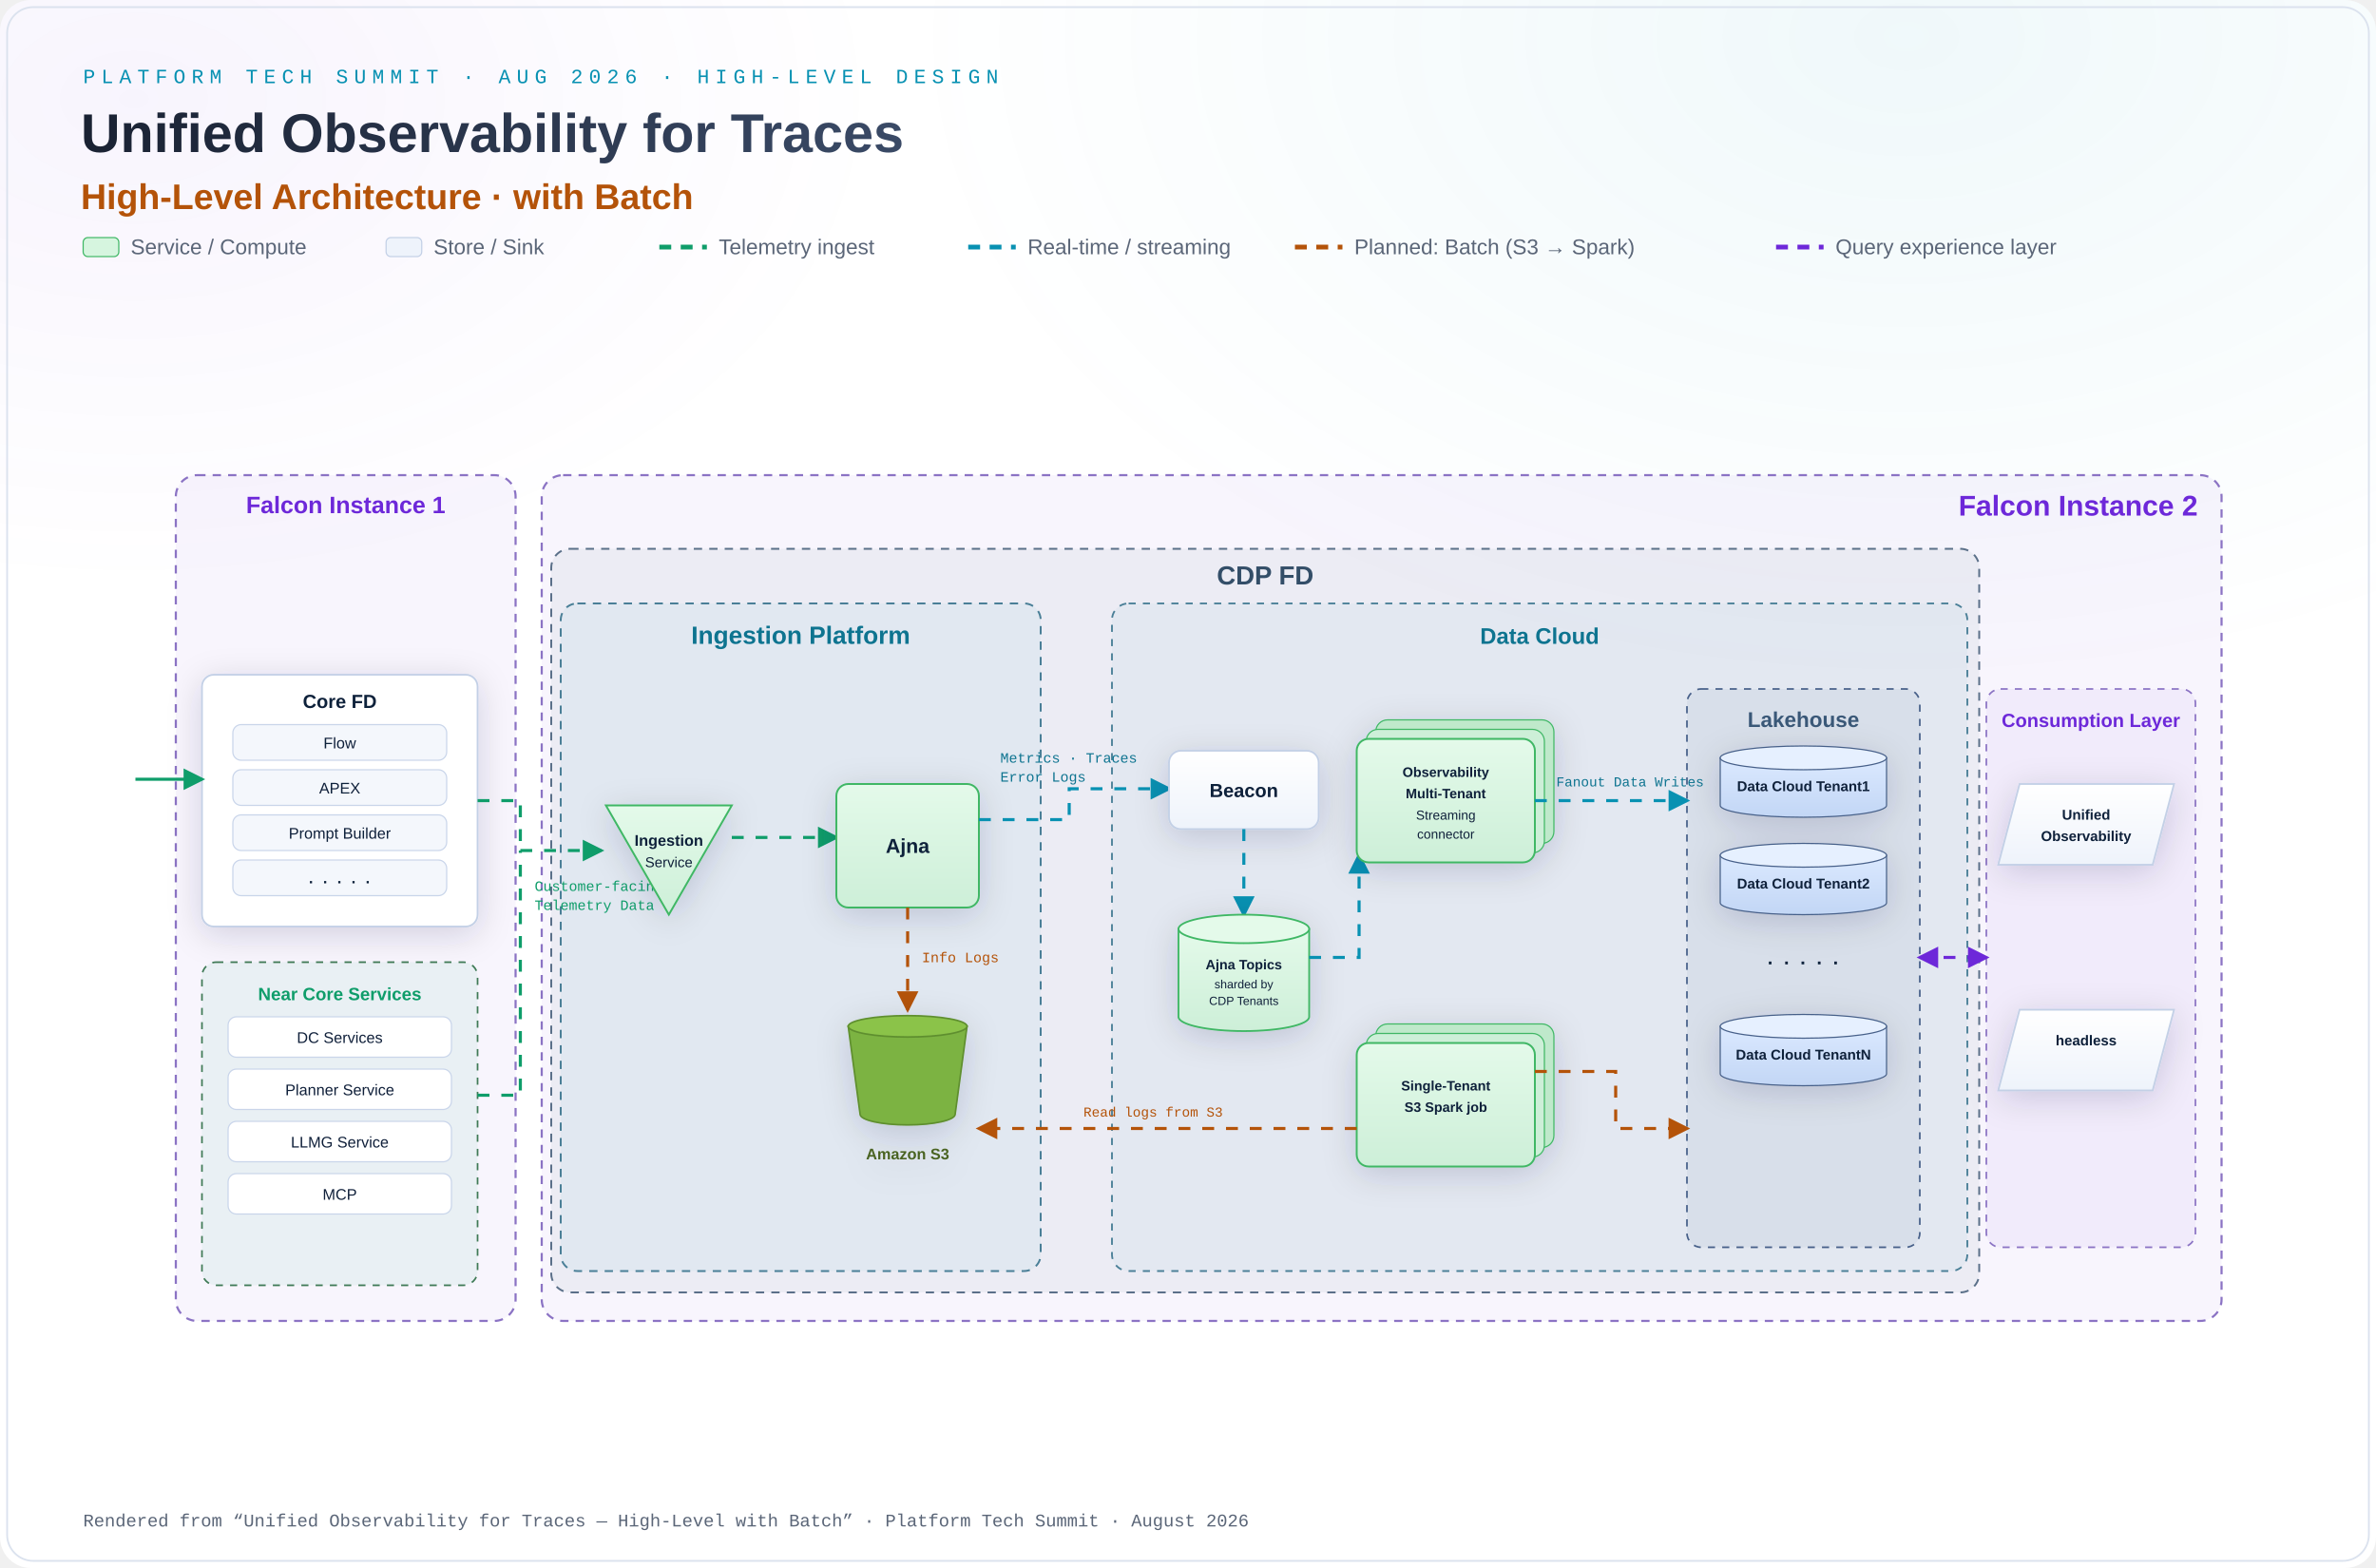
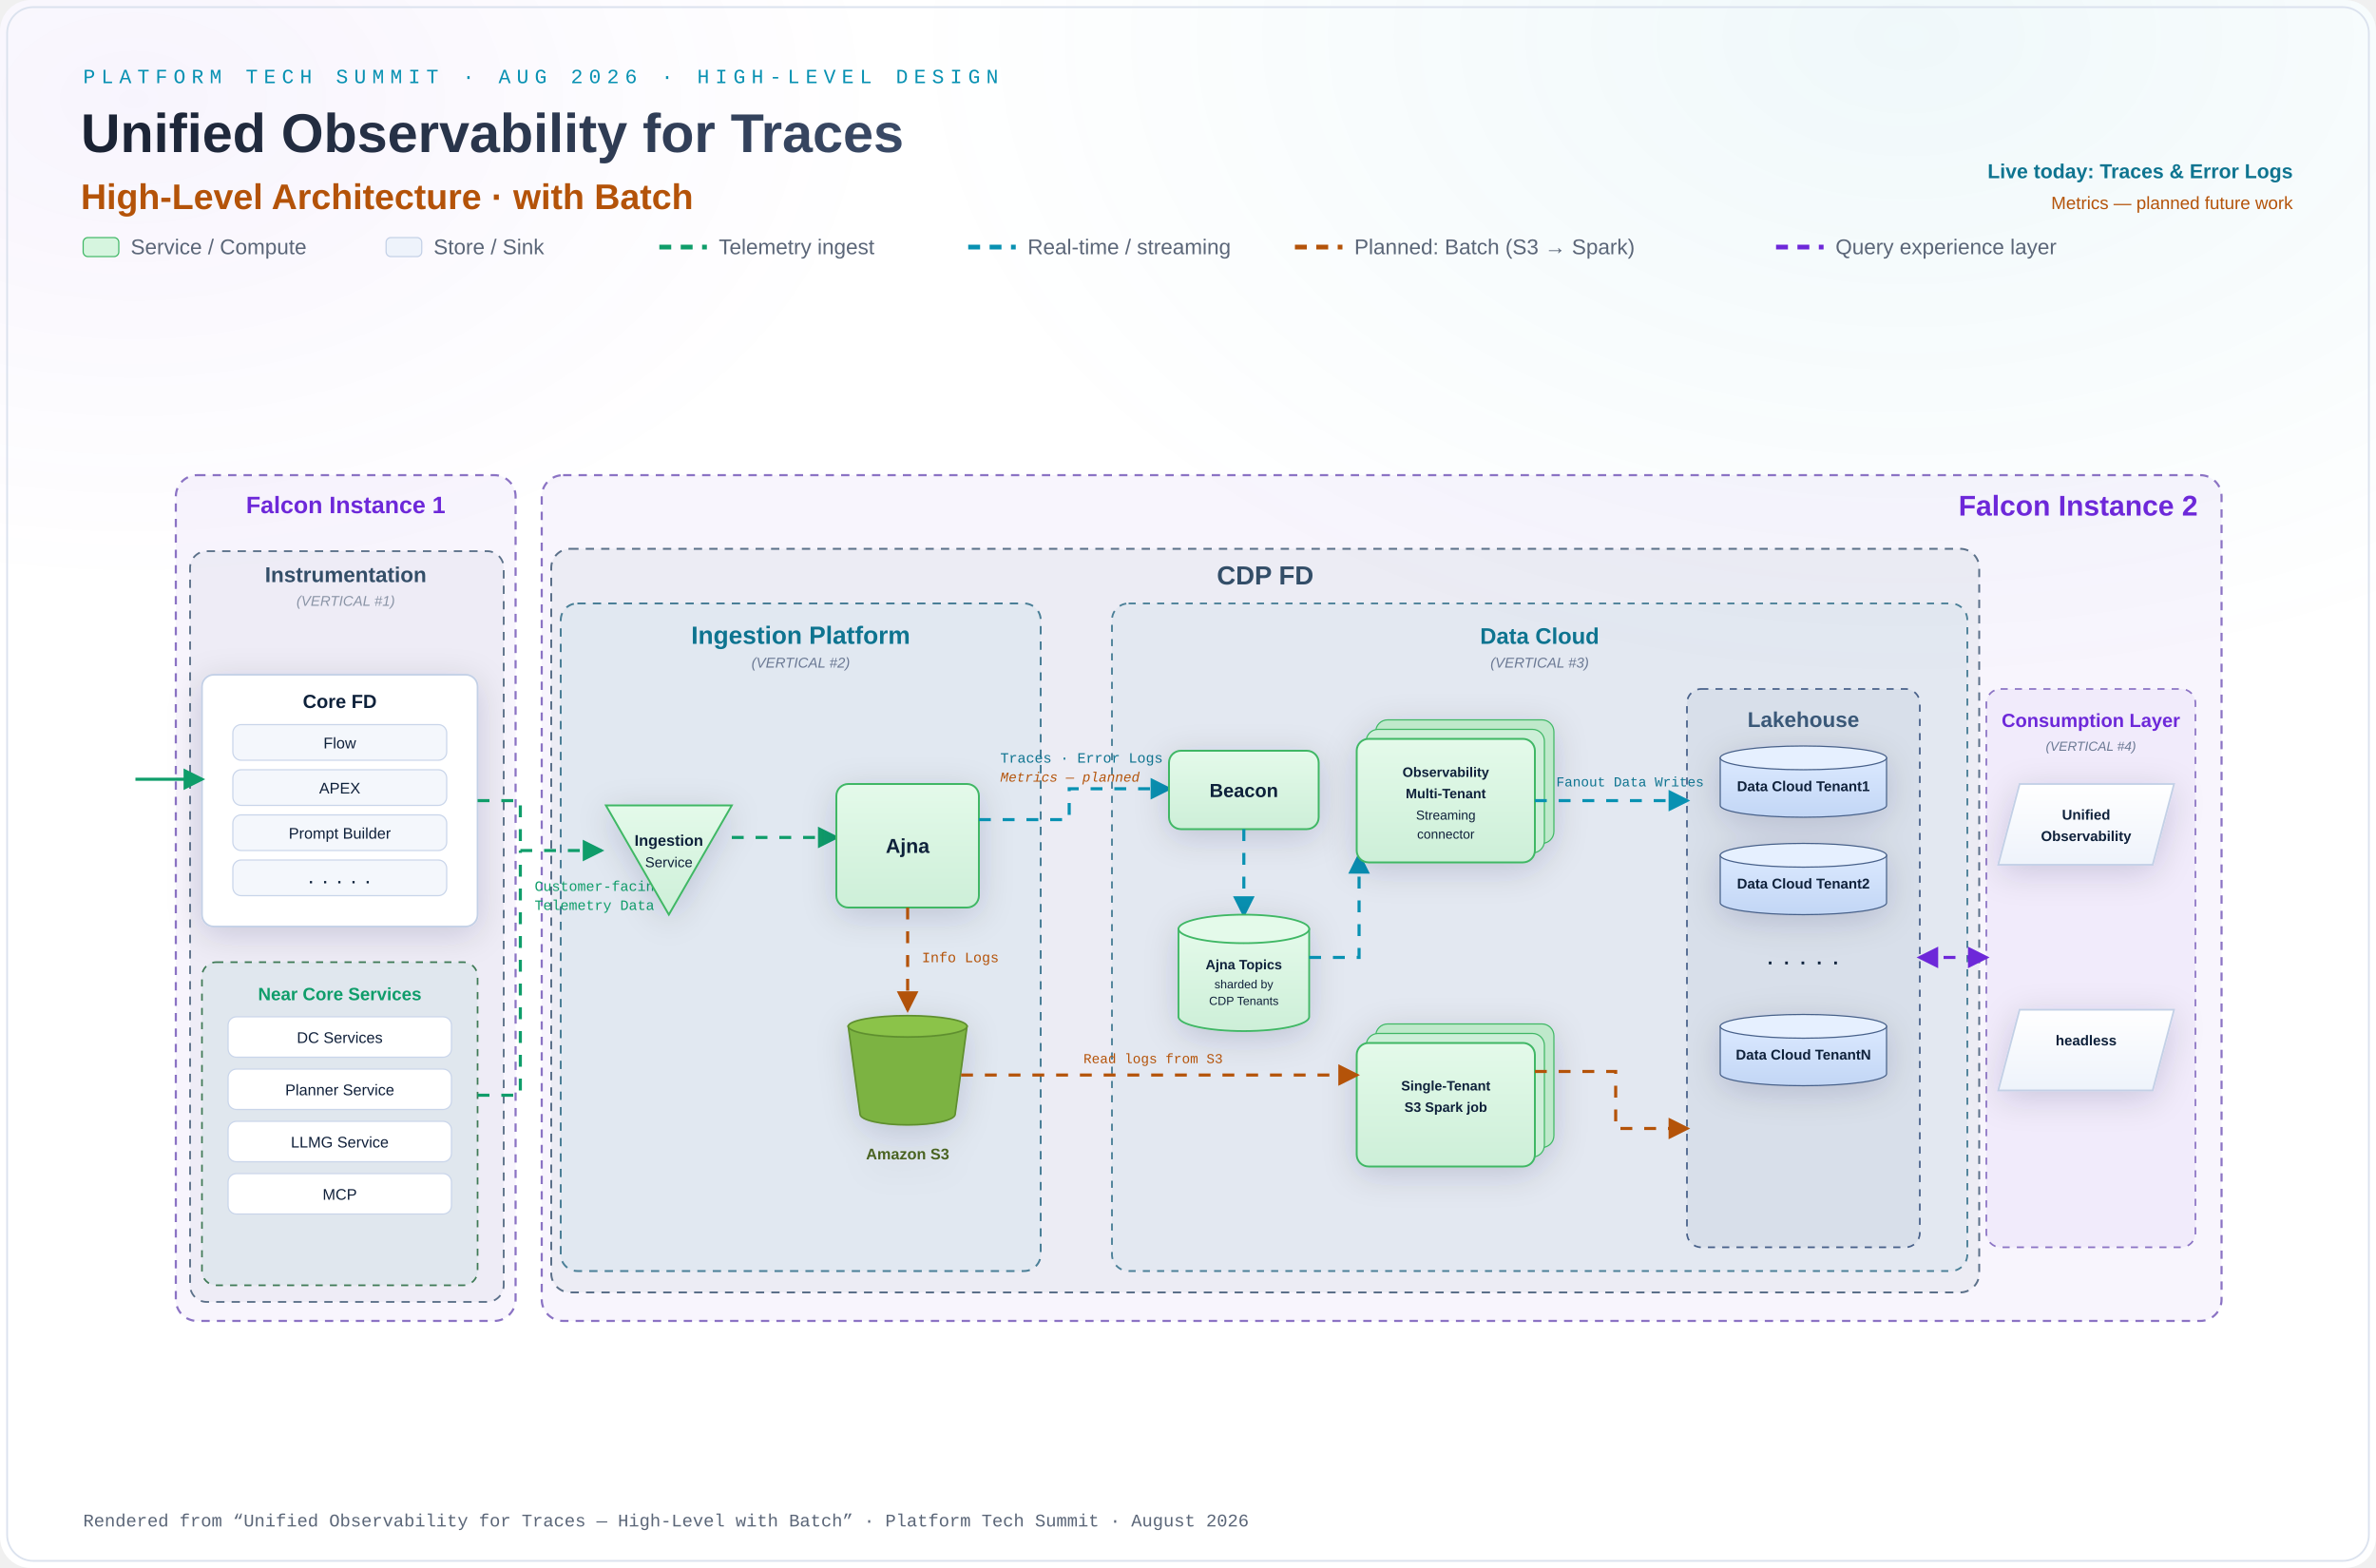
<svg xmlns="http://www.w3.org/2000/svg" width="2000" height="1320" viewBox="0 0 2000 1320" font-family="Arial, Helvetica, sans-serif" role="img" aria-label="Unified Observability for Traces — High-Level Architecture with Batch">
  <defs>
    <marker id="arrow" viewBox="0 0 10 10" refX="8.5" refY="5" markerWidth="7" markerHeight="7" orient="auto-start-reverse">
      <path d="M0,0 L10,5 L0,10 z" fill="#64789e" />
    </marker>
    <marker id="arrowGreen" viewBox="0 0 10 10" refX="8.5" refY="5" markerWidth="7" markerHeight="7" orient="auto-start-reverse">
      <path d="M0,0 L10,5 L0,10 z" fill="#0f9d6a" />
    </marker>
    <marker id="arrowCyan" viewBox="0 0 10 10" refX="8.5" refY="5" markerWidth="7" markerHeight="7" orient="auto-start-reverse">
      <path d="M0,0 L10,5 L0,10 z" fill="#0891b2" />
    </marker>
    <marker id="arrowAmber" viewBox="0 0 10 10" refX="8.5" refY="5" markerWidth="7" markerHeight="7" orient="auto-start-reverse">
      <path d="M0,0 L10,5 L0,10 z" fill="#b45309" />
    </marker>
    <marker id="arrowViolet" viewBox="0 0 10 10" refX="8.5" refY="5" markerWidth="7" markerHeight="7" orient="auto-start-reverse">
      <path d="M0,0 L10,5 L0,10 z" fill="#6d28d9" />
    </marker>
    <marker id="arrowFeed" viewBox="0 0 10 10" refX="8.5" refY="5" markerWidth="7" markerHeight="7" orient="auto-start-reverse">
      <path d="M0,0 L10,5 L0,10 z" fill="#64789e" />
    </marker>
    <linearGradient id="gGreen" x1="0" y1="0" x2="0" y2="1">
      <stop offset="0" stop-color="#e4faea" />
      <stop offset="1" stop-color="#cdefd8" />
    </linearGradient>
    <linearGradient id="gSticky" x1="0" y1="0" x2="0" y2="1">
      <stop offset="0" stop-color="#ffe07a" />
      <stop offset="1" stop-color="#ffcf3f" />
    </linearGradient>
    <linearGradient id="gStore" x1="0" y1="0" x2="0" y2="1">
      <stop offset="0" stop-color="#ffffff" />
      <stop offset="1" stop-color="#eef3fb" />
    </linearGradient>
    <linearGradient id="gLake" x1="0" y1="0" x2="0" y2="1">
      <stop offset="0" stop-color="#dbe9ff" />
      <stop offset="1" stop-color="#c2d6f5" />
    </linearGradient>
    <linearGradient id="gHead" x1="0" y1="0" x2="1" y2="0">
      <stop offset="0" stop-color="#1a2233" />
      <stop offset="1" stop-color="#3a4a66" />
    </linearGradient>
    <radialGradient id="gGlowC" cx="80%" cy="2%" r="60%">
      <stop offset="0" stop-color="#0891b2" stop-opacity="0.06" />
      <stop offset="0.7" stop-color="#0891b2" stop-opacity="0" />
    </radialGradient>
    <radialGradient id="gGlowV" cx="6%" cy="6%" r="45%">
      <stop offset="0" stop-color="#6d28d9" stop-opacity="0.05" />
      <stop offset="0.7" stop-color="#6d28d9" stop-opacity="0" />
    </radialGradient>
    <style>
      .b-label { font-weight:700; }
      .flow-label { font-family:"Courier New", monospace; }
      .edge { fill:none; stroke-width:2.6; }
      .feed { stroke:#64789e; stroke-width:2.4; }
      .tel { stroke:#0f9d6a; } .stream { stroke:#0891b2; } .batch { stroke:#b45309; } .bidi { stroke:#6d28d9; }
      .flow { stroke-dasharray:10 10; animation: dash 1s linear infinite; }
      @keyframes dash { to { stroke-dashoffset:-20; } }
      .shadow { filter: drop-shadow(0 6px 14px rgba(20,30,60,.16)); }
    </style>
  </defs>
  <rect x="0" y="0" width="2000" height="1320" rx="26" fill="#ffffff" />
  <rect x="0" y="0" width="2000" height="1320" rx="26" fill="url(#gGlowC)" />
  <rect x="0" y="0" width="2000" height="1320" rx="26" fill="url(#gGlowV)" />
  <rect x="6" y="6" width="1988" height="1308" rx="22" fill="none" stroke="#dbe2ee" stroke-width="1.5" />
  <text x="70" y="70" font-family="Courier New, monospace" font-size="17" letter-spacing="5" fill="#0891b2">PLATFORM TECH SUMMIT · AUG 2026 · HIGH-LEVEL DESIGN</text>
  <text x="68" y="128" font-size="46" font-weight="800" fill="url(#gHead)">Unified Observability for Traces</text>
  <text x="68" y="176" font-size="30" font-weight="800" fill="#b45309">High-Level Architecture · with Batch</text>
+   <text x="1930" y="150" text-anchor="end" font-size="17" font-weight="700" fill="#0e7490">Live today: Traces &amp; Error Logs</text>
+   <text x="1930" y="176" text-anchor="end" font-size="15" fill="#b45309">Metrics — planned future work</text>
  <g font-size="18" transform="translate(70,214)">
    <rect x="0" y="-14" width="30" height="16" rx="4" fill="#d6f5df" stroke="#3fb765" />
    <text x="40" y="0" fill="#5b6678">Service / Compute</text>
    <rect x="255" y="-14" width="30" height="16" rx="4" fill="#eef3fb" stroke="#c3d0e6" />
    <text x="295" y="0" fill="#5b6678">Store / Sink</text>
    <line x1="485" y1="-6" x2="525" y2="-6" stroke="#0f9d6a" stroke-width="4" stroke-dasharray="10 8" />
    <text x="535" y="0" fill="#5b6678">Telemetry ingest</text>
    <line x1="745" y1="-6" x2="785" y2="-6" stroke="#0891b2" stroke-width="4" stroke-dasharray="10 8" />
    <text x="795" y="0" fill="#5b6678">Real-time / streaming</text>
    <line x1="1020" y1="-6" x2="1060" y2="-6" stroke="#b45309" stroke-width="4" stroke-dasharray="10 8" />
    <text x="1070" y="0" fill="#5b6678">Planned: Batch (S3 → Spark)</text>
    <line x1="1425" y1="-6" x2="1465" y2="-6" stroke="#6d28d9" stroke-width="4" stroke-dasharray="10 8" />
    <text x="1475" y="0" fill="#5b6678">Query experience layer</text>
  </g>
  <g transform="translate(100,250)" fill="#10203a">
    <rect x="48" y="150" width="286" height="712" rx="18" fill="rgba(109,40,217,.045)" stroke="#8b73c4" stroke-width="1.8" stroke-dasharray="7 6" />
    <text class="b-label" x="191" y="182" text-anchor="middle" fill="#6d28d9" font-size="20" font-weight="800">Falcon Instance 1</text>
+     <rect x="60" y="214" width="264" height="632" rx="14" fill="rgba(51,78,104,.05)" stroke="#5b7089" stroke-width="1.5" stroke-dasharray="7 6" />
+     <text class="b-label" x="191" y="240" text-anchor="middle" fill="#334e68" font-size="18" font-weight="800">Instrumentation</text>
+     <text x="191" y="260" text-anchor="middle" fill="#8a94a6" font-size="12" font-style="italic">(VERTICAL #1)</text>
    <rect x="356" y="150" width="1414" height="712" rx="18" fill="rgba(109,40,217,.045)" stroke="#8b73c4" stroke-width="1.8" stroke-dasharray="7 6" />
    <text class="b-label" x="1750" y="184" text-anchor="end" fill="#6d28d9" font-size="24" font-weight="800">Falcon Instance 2</text>
    <rect x="364" y="212" width="1202" height="626" rx="16" fill="rgba(51,78,104,.055)" stroke="#5b7089" stroke-width="1.6" stroke-dasharray="7 6" />
    <text class="b-label" x="965" y="242" text-anchor="middle" fill="#334e68" font-size="22" font-weight="800">CDP FD</text>
    <rect x="372" y="258" width="404" height="562" rx="14" fill="rgba(8,145,178,.05)" stroke="#4a7f97" stroke-width="1.6" stroke-dasharray="7 6" />
    <text class="b-label" x="574" y="292" text-anchor="middle" fill="#0e7490" font-size="21">Ingestion Platform</text>
+     <text x="574" y="312" text-anchor="middle" fill="#6a7893" font-size="12" font-style="italic">(VERTICAL #2)</text>
    <rect x="836" y="258" width="720" height="562" rx="14" fill="rgba(8,145,178,.04)" stroke="#4a7f97" stroke-width="1.5" stroke-dasharray="6 6" />
    <text class="b-label" x="1196" y="292" text-anchor="middle" fill="#0e7490" font-size="19">Data Cloud</text>
+     <text x="1196" y="312" text-anchor="middle" fill="#6a7893" font-size="12" font-style="italic">(VERTICAL #3)</text>
    <rect x="1320" y="330" width="196" height="470" rx="12" fill="rgba(71,96,137,.07)" stroke="#476089" stroke-width="1.4" stroke-dasharray="6 6" />
    <text class="b-label" x="1418" y="362" text-anchor="middle" fill="#3a5878" font-size="18">Lakehouse</text>
    <rect x="1572" y="330" width="176" height="470" rx="12" fill="rgba(109,40,217,.05)" stroke="#8b73c4" stroke-width="1.4" stroke-dasharray="6 6" />
    <text class="b-label" x="1660" y="362" text-anchor="middle" fill="#6d28d9" font-size="16">Consumption Layer</text>
+     <text x="1660" y="382" text-anchor="middle" fill="#6a7893" font-size="11" font-style="italic">(VERTICAL #4)</text>
    <rect x="70" y="560" width="232" height="272" rx="12" fill="rgba(15,157,106,.06)" stroke="#3f7a56" stroke-width="1.4" stroke-dasharray="6 6" />
    <text class="b-label" x="186" y="592" text-anchor="middle" fill="#0f9d6a" font-size="15">Near Core Services</text>
    <g class="shadow">
      <rect x="70" y="318" width="232" height="212" rx="10" fill="#ffffff" stroke="#c3d0e6" stroke-width="1.5" />
      <text x="186" y="346" text-anchor="middle" class="b-label" font-size="16">Core FD</text>
      <g font-size="13" text-anchor="middle">
        <rect x="96" y="360" width="180" height="30" rx="7" fill="#f4f7fc" stroke="#c9d5ea" />
        <text x="186" y="380">Flow</text>
        <rect x="96" y="398" width="180" height="30" rx="7" fill="#f4f7fc" stroke="#c9d5ea" />
        <text x="186" y="418">APEX</text>
        <rect x="96" y="436" width="180" height="30" rx="7" fill="#f4f7fc" stroke="#c9d5ea" />
        <text x="186" y="456">Prompt Builder</text>
        <rect x="96" y="474" width="180" height="30" rx="7" fill="#f4f7fc" stroke="#c9d5ea" />
        <text x="186" y="497" font-weight="700" letter-spacing="2">· · · · ·</text>
      </g>
    </g>
    <path class="edge" style="stroke:#0f9d6a;stroke-width:2.6" d="M14,406 L70,406" marker-end="url(#arrowGreen)" />
    <g font-size="13" text-anchor="middle">
      <rect x="92" y="606" width="188" height="34" rx="7" fill="#ffffff" stroke="#c9d5ea" />
      <text x="186" y="628">DC Services</text>
      <rect x="92" y="650" width="188" height="34" rx="7" fill="#ffffff" stroke="#c9d5ea" />
      <text x="186" y="672">Planner Service</text>
      <rect x="92" y="694" width="188" height="34" rx="7" fill="#ffffff" stroke="#c9d5ea" />
      <text x="186" y="716">LLMG Service</text>
      <rect x="92" y="738" width="188" height="34" rx="7" fill="#ffffff" stroke="#c9d5ea" />
      <text x="186" y="760">MCP</text>
    </g>
    <path class="edge flow tel" d="M302,424 L338,424 L338,466" />
    <path class="edge flow tel" d="M302,672 L338,672 L338,466" />
    <path class="edge flow tel" d="M338,466 L406,466" marker-end="url(#arrowGreen)" />
    <text class="flow-label" x="350" y="500" fill="#0f9d6a" font-size="12">Customer-facing</text>
    <text class="flow-label" x="350" y="516" fill="#0f9d6a" font-size="12">Telemetry Data</text>
    <g class="shadow">
      <path d="M410,428 L516,428 L463,520 Z" fill="url(#gGreen)" stroke="#3fb765" stroke-width="1.6" />
      <text x="463" y="462" text-anchor="middle" class="b-label" font-size="13">Ingestion</text>
      <text x="463" y="480" text-anchor="middle" font-size="12">Service</text>
    </g>
    <path class="edge flow tel" d="M516,455 L604,455" marker-end="url(#arrowGreen)" />
    <g class="shadow">
      <rect x="604" y="410" width="120" height="104" rx="10" fill="url(#gGreen)" stroke="#3fb765" stroke-width="1.6" />
      <text x="664" y="468" text-anchor="middle" class="b-label" font-size="17">Ajna</text>
    </g>
    <path class="edge flow stream" d="M724,440 L800,440 L800,414 L884,414" marker-end="url(#arrowCyan)" />
-     <text class="flow-label" x="742" y="392" fill="#0e7490" font-size="12">Metrics · Traces</text>
-     <text class="flow-label" x="742" y="408" fill="#0e7490" font-size="12">Error Logs</text>
+     <text class="flow-label" x="742" y="392" fill="#0e7490" font-size="12">Traces · Error Logs</text>
+     <text class="flow-label" x="742" y="408" fill="#b45309" font-size="11.5" font-style="italic">Metrics — planned</text>
    <path class="edge flow batch" d="M664,514 L664,600" marker-end="url(#arrowAmber)" />
    <text class="flow-label" x="676" y="560" fill="#b45309" font-size="12">Info Logs</text>
    <g class="shadow">
      <path d="M614,614 h100 l-10,74 a40,9 0 0 1 -80,0 Z" fill="#7cb342" stroke="#5f8f2f" stroke-width="1.4" />
      <ellipse cx="664" cy="614" rx="50" ry="9" fill="#8bc34a" stroke="#5f8f2f" stroke-width="1.4" />
      <text x="664" y="726" text-anchor="middle" class="b-label" font-size="13" fill="#4a6320">Amazon S3</text>
    </g>
    <g class="shadow">
-       <rect x="884" y="382" width="126" height="66" rx="10" fill="url(#gStore)" stroke="#c3d0e6" stroke-width="1.5" />
+       <rect x="884" y="382" width="126" height="66" rx="10" fill="url(#gGreen)" stroke="#3fb765" stroke-width="1.6" />
      <text x="947" y="421" text-anchor="middle" class="b-label" font-size="16">Beacon</text>
    </g>
    <path class="edge flow stream" d="M947,448 L947,520" marker-end="url(#arrowCyan)" />
    <g class="shadow">
      <path d="M892,532 h110 v74 a55,12 0 0 1 -110,0 Z" fill="url(#gGreen)" stroke="#3fb765" stroke-width="1.5" />
      <ellipse cx="947" cy="532" rx="55" ry="12" fill="#e4faea" stroke="#3fb765" stroke-width="1.5" />
      <text x="947" y="566" text-anchor="middle" font-size="11.5" font-weight="700">Ajna Topics</text>
      <text x="947" y="582" text-anchor="middle" font-size="10">sharded by</text>
      <text x="947" y="596" text-anchor="middle" font-size="10">CDP Tenants</text>
    </g>
    <path class="edge flow stream" d="M1002,556 L1044,556 L1044,470" marker-end="url(#arrowCyan)" />
    <g class="shadow">
      <rect x="1058" y="356" width="150" height="104" rx="10" fill="#bfe9cb" stroke="#3fb765" />
      <rect x="1050" y="364" width="150" height="104" rx="10" fill="#cdefd8" stroke="#3fb765" />
      <rect x="1042" y="372" width="150" height="104" rx="10" fill="url(#gGreen)" stroke="#3fb765" stroke-width="1.6" />
      <text x="1117" y="404" text-anchor="middle" font-size="11.5" font-weight="700">Observability</text>
      <text x="1117" y="422" text-anchor="middle" font-size="11.5" font-weight="700">Multi-Tenant</text>
      <text x="1117" y="440" text-anchor="middle" font-size="11">Streaming</text>
      <text x="1117" y="456" text-anchor="middle" font-size="11">connector</text>
    </g>
    <path class="edge flow stream" d="M1192,424 L1320,424" marker-end="url(#arrowCyan)" />
    <text class="flow-label" x="1210" y="412" fill="#0e7490" font-size="11.5">Fanout Data Writes</text>
    <g class="shadow">
      <rect x="1058" y="612" width="150" height="104" rx="10" fill="#bfe9cb" stroke="#3fb765" />
      <rect x="1050" y="620" width="150" height="104" rx="10" fill="#cdefd8" stroke="#3fb765" />
      <rect x="1042" y="628" width="150" height="104" rx="10" fill="url(#gGreen)" stroke="#3fb765" stroke-width="1.6" />
      <text x="1117" y="668" text-anchor="middle" font-size="11.5" font-weight="700">Single-Tenant</text>
      <text x="1117" y="686" text-anchor="middle" font-size="11.5" font-weight="700">S3 Spark job</text>
    </g>
-     <path class="edge flow batch" d="M1042,700 L724,700" marker-end="url(#arrowAmber)" />
-     <text class="flow-label" x="812" y="690" fill="#b45309" font-size="11.5">Read logs from S3</text>
+     <path class="edge flow batch" d="M709,655 L1042,655" marker-end="url(#arrowAmber)" />
+     <text class="flow-label" x="812" y="645" fill="#b45309" font-size="11.5">Read logs from S3</text>
    <path class="edge flow batch" d="M1192,652 L1260,652 L1260,700 L1320,700" marker-end="url(#arrowAmber)" />
    <g class="shadow">
      <path d="M1348,388 h140 v40 a70,10 0 0 1 -140,0 Z" fill="url(#gLake)" stroke="#476089" />
      <ellipse cx="1418" cy="388" rx="70" ry="10" fill="#e6f0ff" stroke="#476089" />
      <text x="1418" y="416" text-anchor="middle" font-size="12" font-weight="700">Data Cloud Tenant1</text>
      <path d="M1348,470 h140 v40 a70,10 0 0 1 -140,0 Z" fill="url(#gLake)" stroke="#476089" />
      <ellipse cx="1418" cy="470" rx="70" ry="10" fill="#e6f0ff" stroke="#476089" />
      <text x="1418" y="498" text-anchor="middle" font-size="12" font-weight="700">Data Cloud Tenant2</text>
      <text x="1418" y="566" text-anchor="middle" font-size="16" font-weight="700" letter-spacing="2">· · · · ·</text>
      <path d="M1348,614 h140 v40 a70,10 0 0 1 -140,0 Z" fill="url(#gLake)" stroke="#476089" />
      <ellipse cx="1418" cy="614" rx="70" ry="10" fill="#e6f0ff" stroke="#476089" />
      <text x="1418" y="642" text-anchor="middle" font-size="12" font-weight="700">Data Cloud TenantN</text>
    </g>
    <path class="edge flow bidi" d="M1516,556 L1572,556" marker-start="url(#arrowViolet)" marker-end="url(#arrowViolet)" />
    <g class="shadow">
      <polygon points="1600,410 1730,410 1712,478 1582,478" fill="url(#gStore)" stroke="#c3d0e6" stroke-width="1.5" />
      <text x="1656" y="440" text-anchor="middle" font-size="12" font-weight="700">Unified</text>
      <text x="1656" y="458" text-anchor="middle" font-size="12" font-weight="700">Observability</text>
      <polygon points="1600,600 1730,600 1712,668 1582,668" fill="url(#gStore)" stroke="#c3d0e6" stroke-width="1.5" />
      <text x="1656" y="630" text-anchor="middle" font-size="12" font-weight="700">headless</text>
    </g>
  </g>
  <text x="70" y="1285" font-family="Courier New, monospace" font-size="15" fill="#5b6678">Rendered from “Unified Observability for Traces — High-Level with Batch”  ·  Platform Tech Summit · August 2026</text>
</svg>
